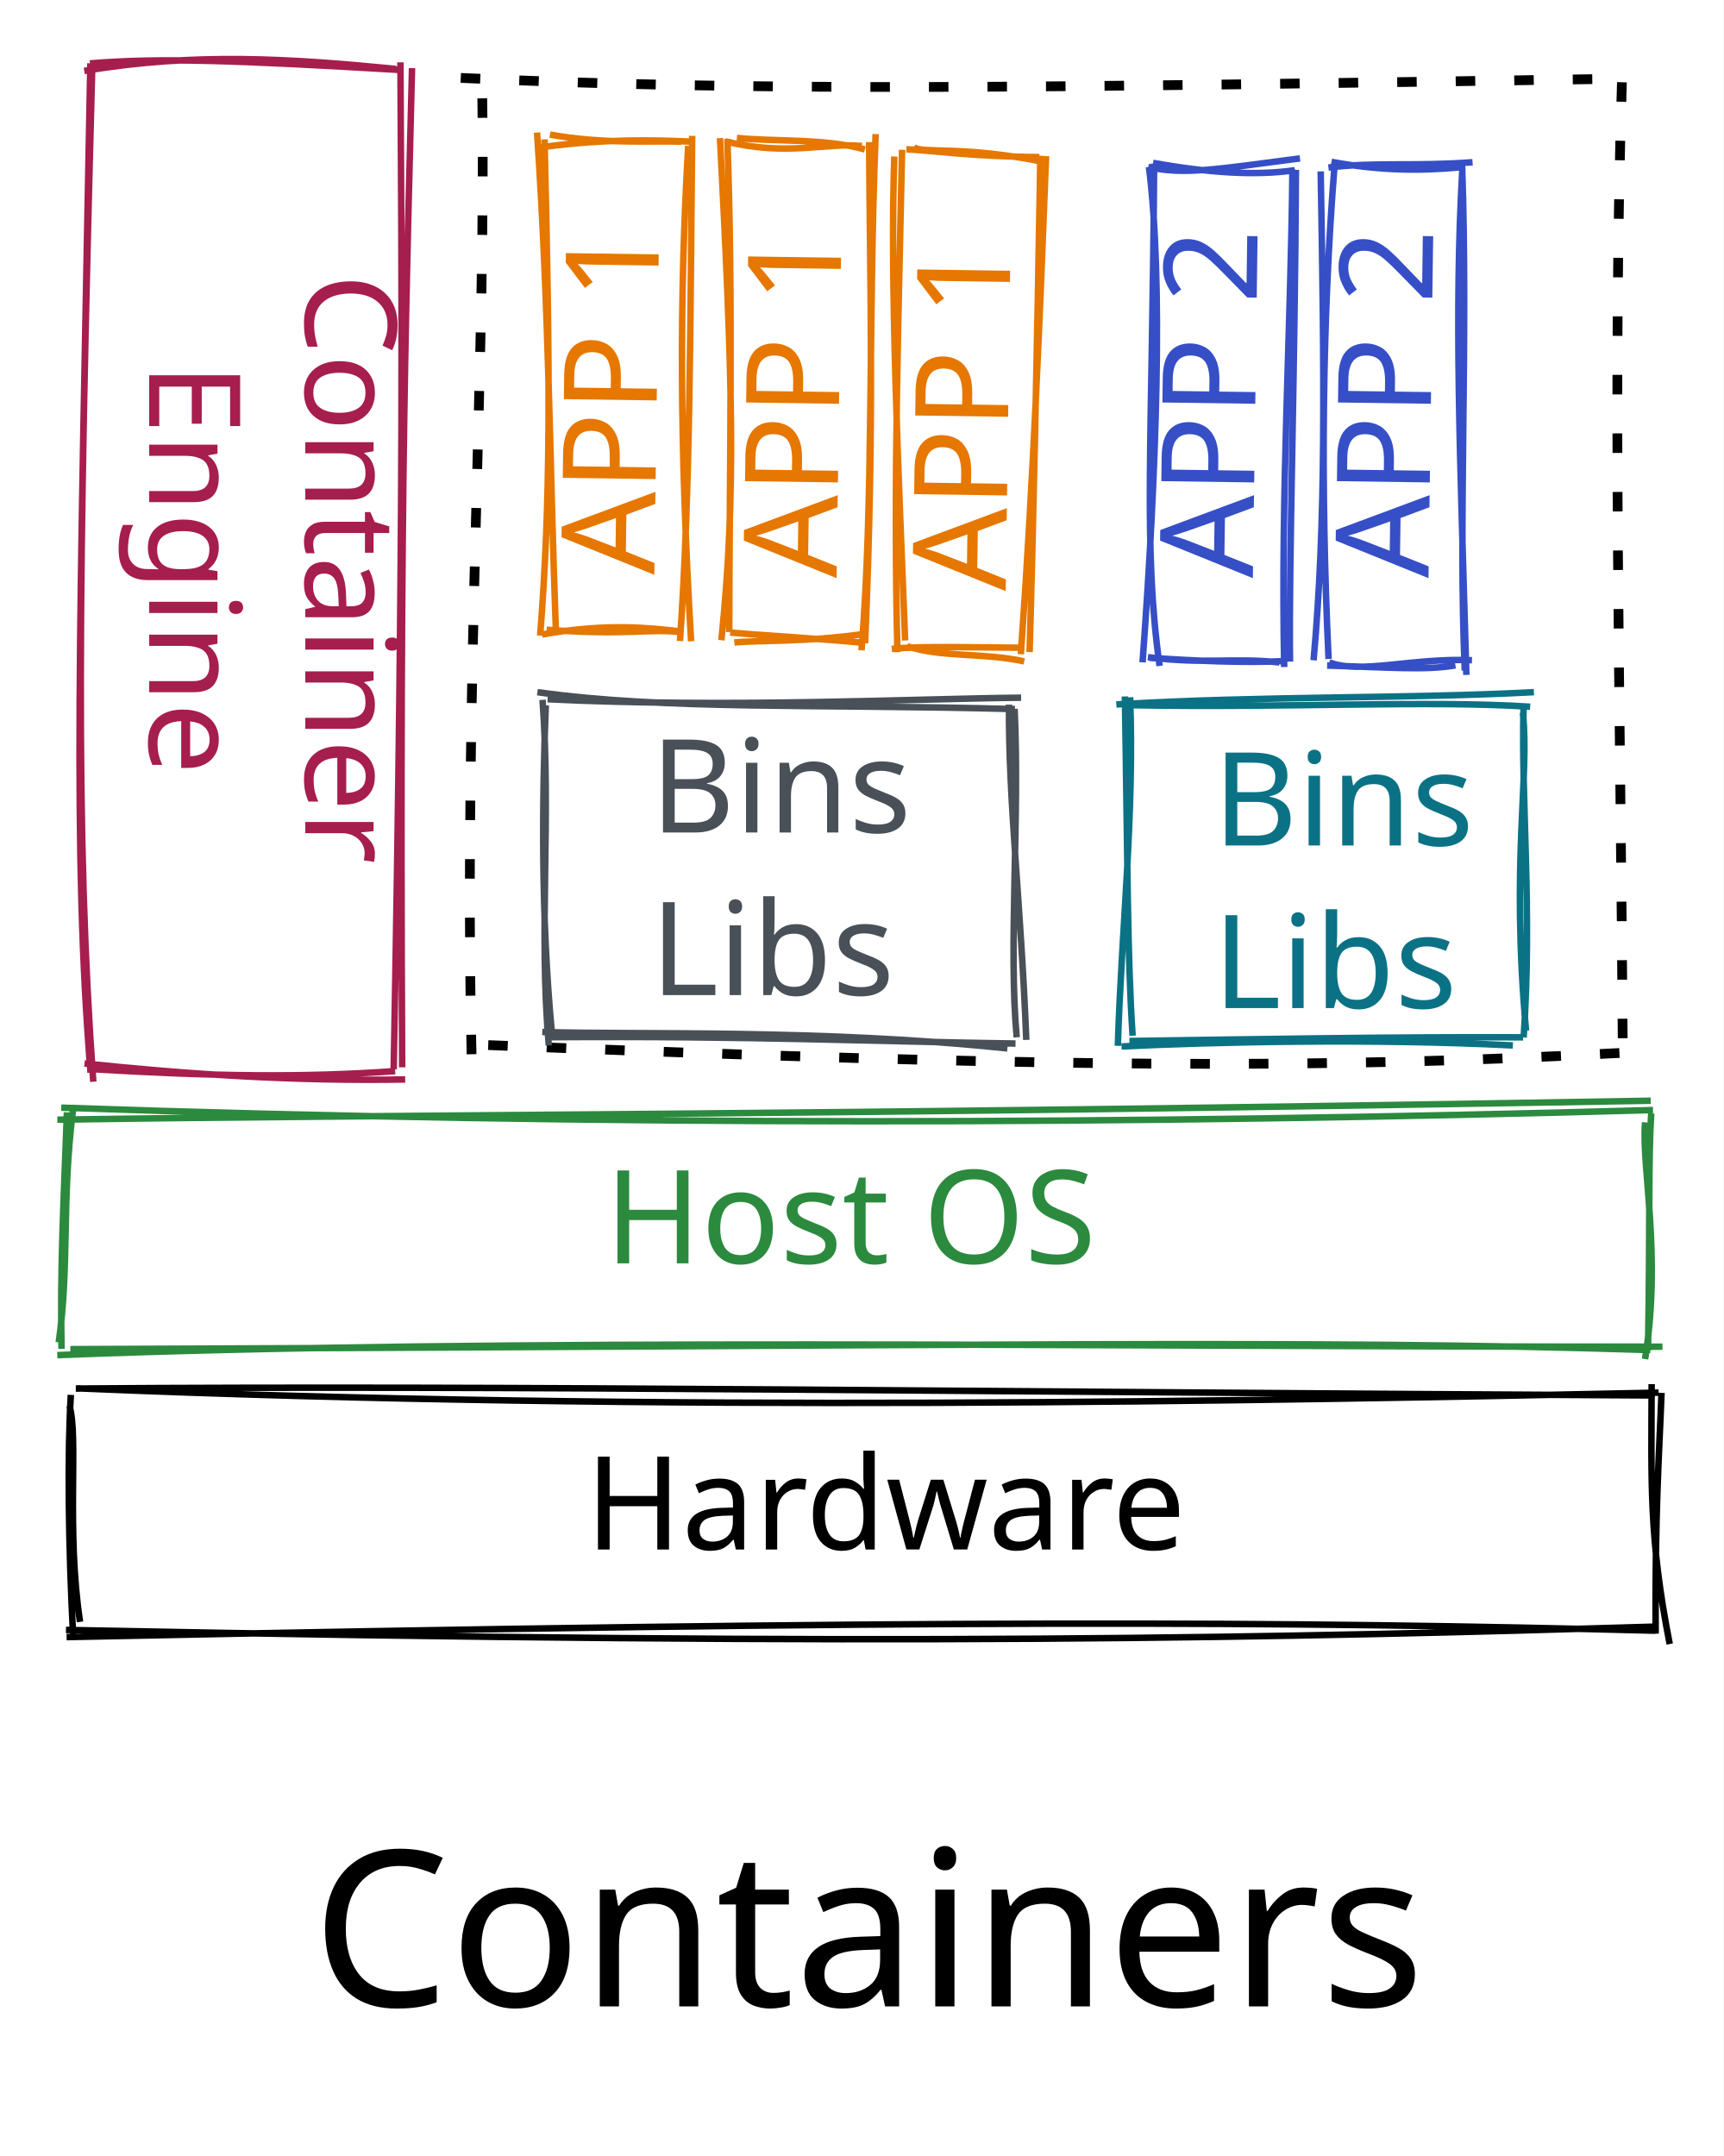
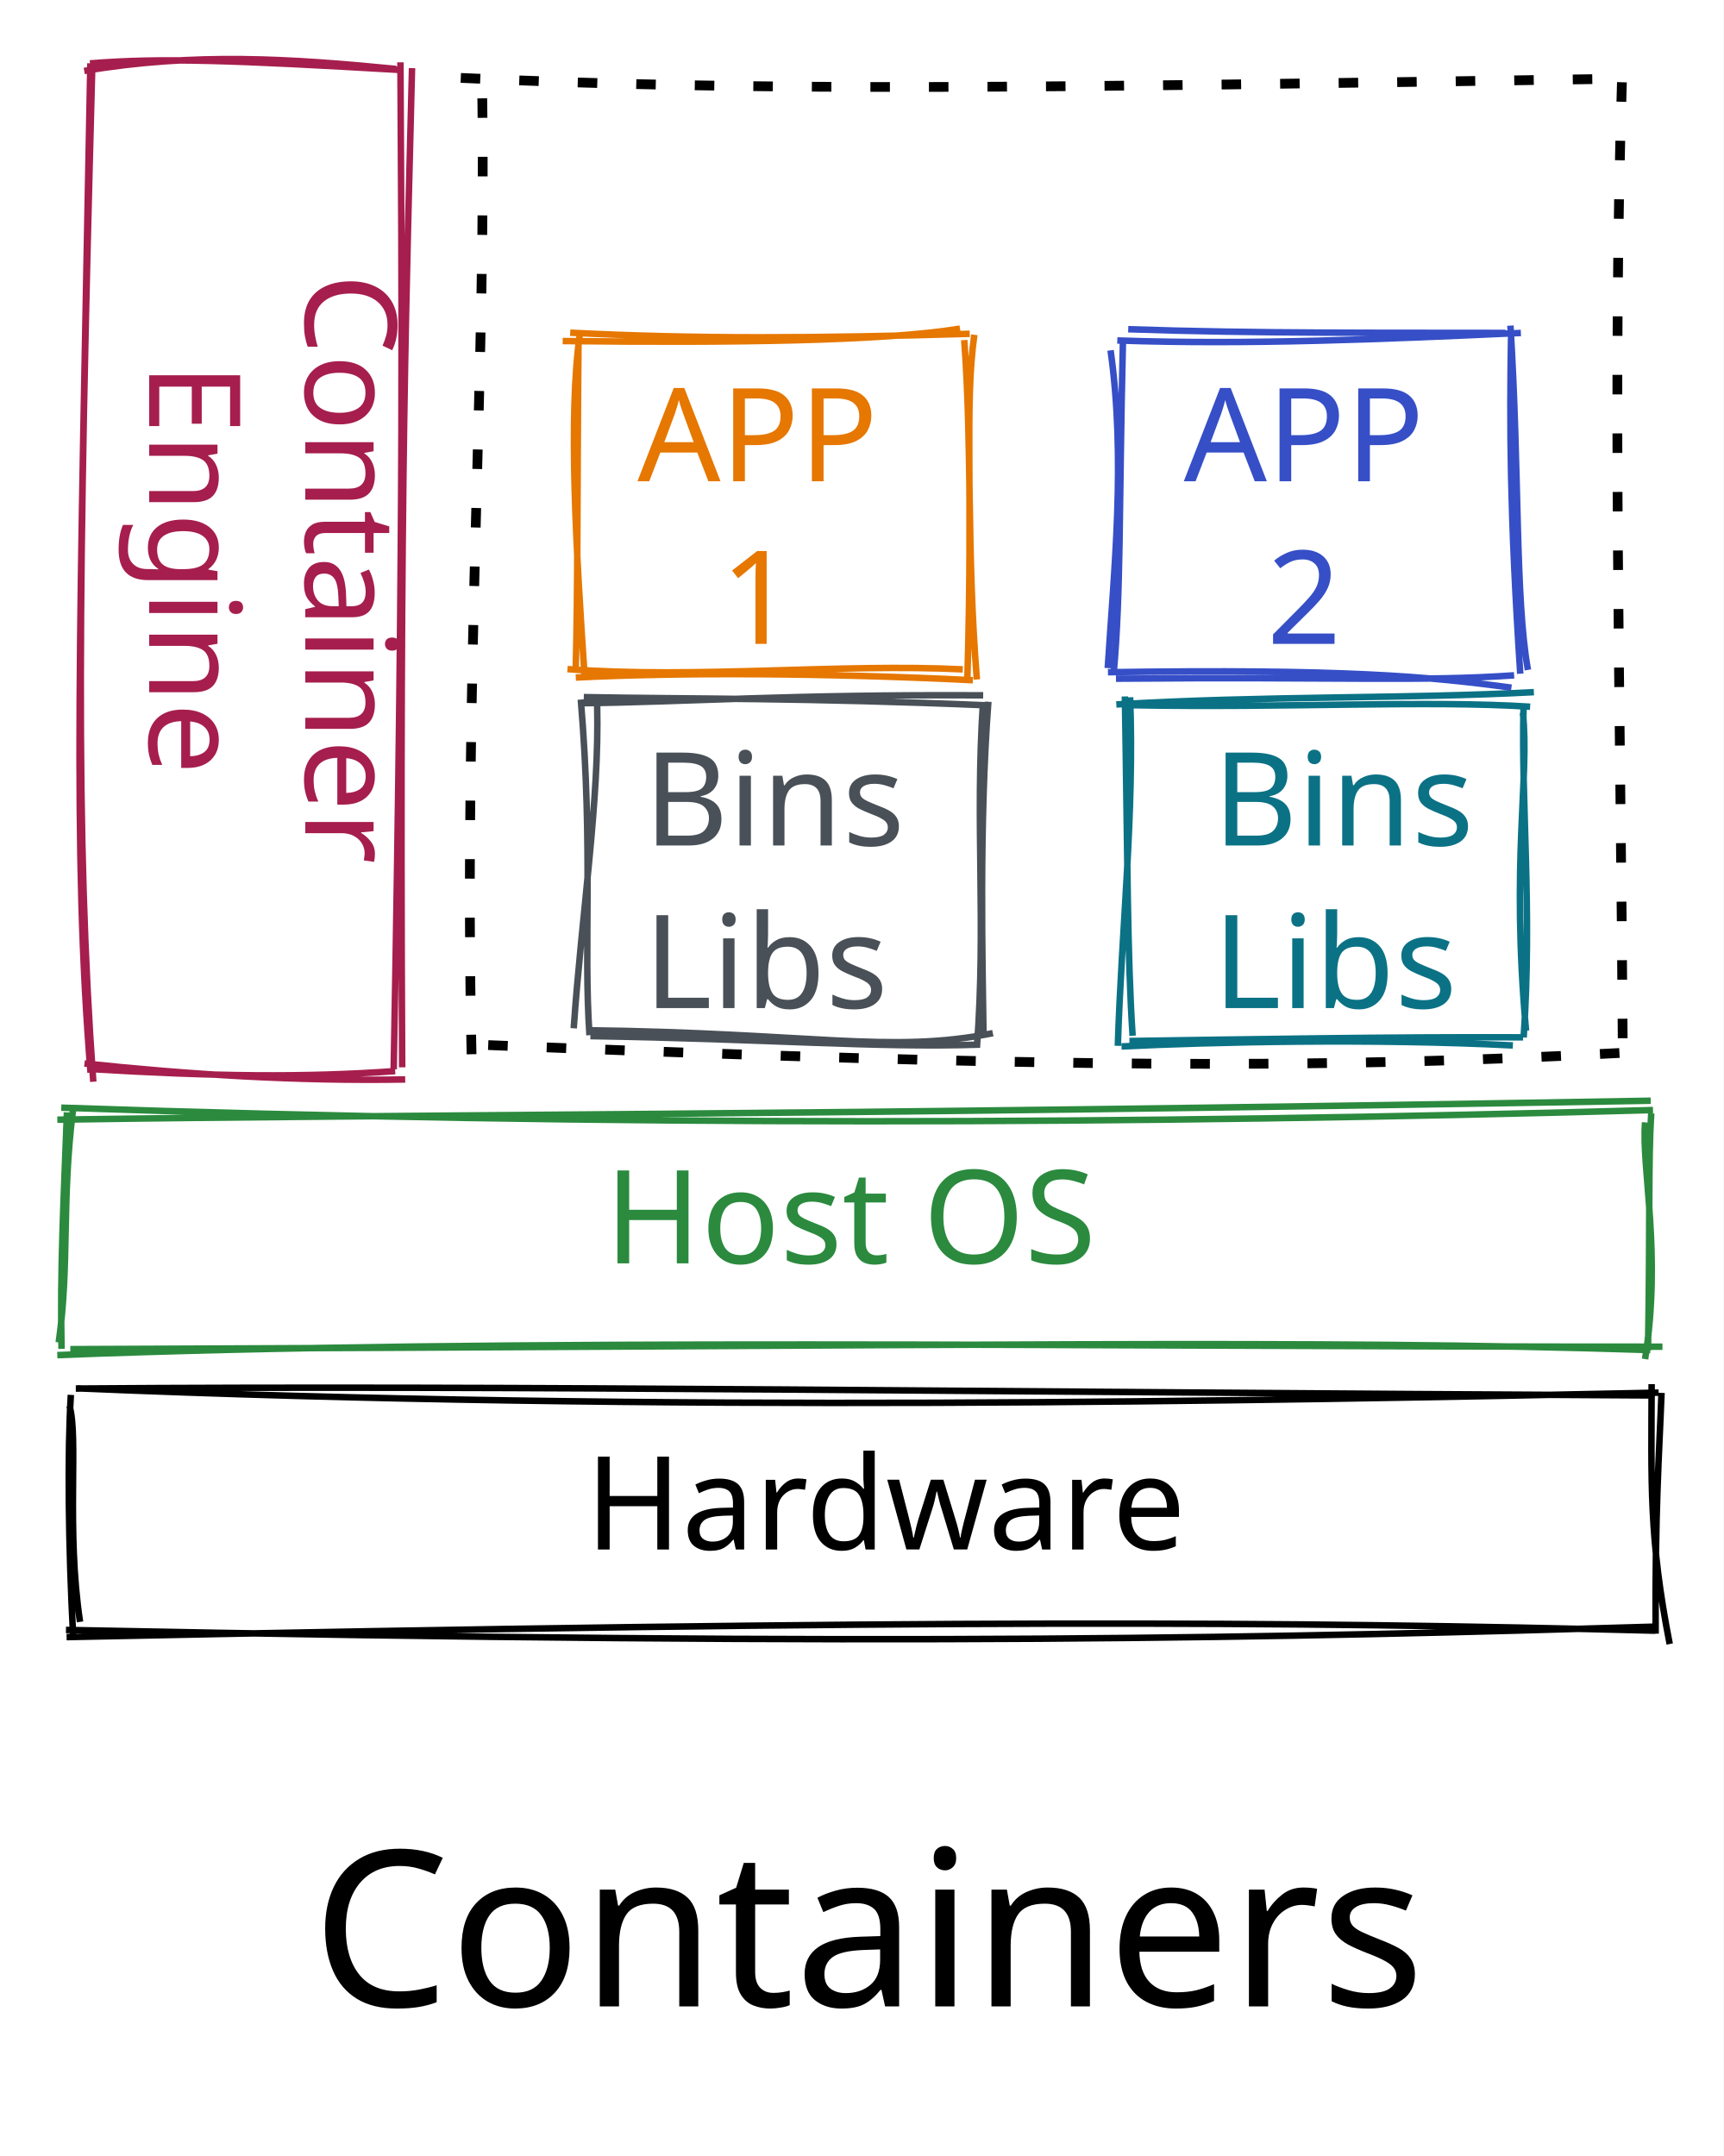
<svg xmlns="http://www.w3.org/2000/svg" version="1.1" viewBox="0 0 265 331.5" width="530" height="663">
  <defs>
    <style>
      @font-face {
        font-family: "Virgil";
        src: url("https://excalidraw.com/Virgil.woff2");
      }
      @font-face {
        font-family: "Cascadia";
        src: url("https://excalidraw.com/Cascadia.woff2");
      }
    </style>
  </defs>
  <rect x="0" y="0" width="265" height="331.5" fill="#ffffff" />
  <g transform="translate(11 214.25) rotate(0 122 18.5)">
    <path d="M0.908 -0.787 C89.654 2.976, 182.721 1.156, 244.013 -0.121 M0.656 -0.752 C69.679 -1.252, 140.009 -0.214, 243.347 0.31 M242.942 -1.429 C242.902 13.593, 242.512 22.24, 245.72 38.528 M244.461 -0.085 C244.103 9.564, 243.457 17.902, 243.554 36.938 M243.847 35.845 C187.451 37.534, 127.994 38.965, -0.857 36.363 M243.509 36.479 C188.134 35.073, 132.997 34.67, -0.761 37.465 M1.305 35.125 C-0.833 20.942, 1.091 6.583, -0.316 1.938 M0.27 37.816 C-0.507 23.277, -0.648 9.263, -0.107 0.224" stroke="#000000" stroke-width="1" fill="none" />
  </g>
  <g transform="translate(90 220.25) rotate(0 45.5 12.5)">
    <text x="0" y="18" font-family="Virgil, Segoe UI Emoji" font-size="20px" fill="#000000" text-anchor="start" style="white-space: pre;" direction="ltr">Hardware</text>
  </g>
  <g transform="translate(10 170.75) rotate(0 122 18.5)">
    <path d="M-1.186 1.409 C55.278 0.55, 108.489 0.84, 243.801 -1.507 M-0.583 -0.44 C82.509 2.433, 165.393 2.145, 244.15 -0.071 M242.934 1.821 C242.348 8.873, 245.524 21.88, 242.933 38.215 M243.879 0.438 C243.403 7.951, 243.725 16.537, 243.383 36.878 M245.607 36.312 C156.316 36.333, 67.165 34.954, -1.192 37.609 M243.735 36.834 C192.301 35.16, 139.445 36.194, 0.809 36.692 M-0.97 35.662 C0.712 23.645, -0.558 14.184, 1.228 -0.161 M-0.537 36.649 C-0.778 24.354, -0.206 13.92, 0.292 0.278" stroke="#2b8a3e" stroke-width="1" fill="none" />
  </g>
  <g transform="translate(93 176.25) rotate(0 40 12.5)">
    <text x="0" y="18" font-family="Virgil, Segoe UI Emoji" font-size="20px" fill="#2b8a3e" text-anchor="start" style="white-space: pre;" direction="ltr">Host OS</text>
  </g>
  <g transform="translate(13.5 10) rotate(0 24 77.5)">
    <path d="M-0.55 0.909 C16.419 -1.967, 31.399 -0.969, 47.39 0.602 M0.332 -0.251 C11.316 -1.133, 22.28 -0.746, 48.269 0.77 M49.85 0.473 C49.139 30.99, 47.856 63.363, 48.338 154.109 M48.067 -0.416 C48.243 32.738, 48.641 66.126, 47.031 154.409 M48.804 155.974 C31.998 156.265, 15.418 155.202, -0.512 153.515 M47.261 154.692 C33.231 155.689, 19.382 155.519, 0.417 154.372 M0.844 156.326 C-1.894 118.413, -1.487 80.343, 0.678 0.587 M0.421 154.927 C-2.331 120.791, -1.27 88.666, 0.392 -0.269" stroke="#a61e4d" stroke-width="1" fill="none" />
  </g>
  <g transform="translate(-6.06 63.44) rotate(90 46 24)">
    <text x="46" y="17" font-family="Virgil, Segoe UI Emoji" font-size="19.6px" fill="#a61e4d" text-anchor="middle" style="white-space: pre;" direction="ltr">Container</text>
    <text x="46" y="41" font-family="Virgil, Segoe UI Emoji" font-size="19.6px" fill="#a61e4d" text-anchor="middle" style="white-space: pre;" direction="ltr">Engine</text>
  </g>
  <g transform="translate(72.5 12) rotate(0 88 75)">
    <path d="M-1.655 -0.021 C44.264 2.105, 85.774 1.523, 176.292 0.108 M176.872 0.646 C175.399 47.309, 176.639 92.807, 177.015 150.576 M176.489 149.905 C130.461 152.397, 90.115 152.232, -0.226 148.58 M0.001 150.095 C-1.249 93.422, 2.439 40.655, 1.594 -0.062" stroke="#000000" stroke-width="1.5" fill="none" stroke-dasharray="3 6" />
  </g>
  <g transform="translate(173.5 108) rotate(0 30.5 26)">
    <path d="M-1.865 0.316 C20.323 -1.03, 43.473 -0.553, 62.338 -1.578 M0.582 0.433 C24.115 0.879, 45.981 -0.346, 61.764 0.662 M60.644 1.595 C61.704 11.633, 58.77 24.243, 61.132 50.476 M60.749 0.682 C60.356 15.327, 62.107 31.755, 60.762 51.516 M59.108 52.743 C37.473 51.656, 12.943 52.221, -1.07 52.899 M60.681 51.494 C39.691 51.409, 17.584 51.814, 0.147 52.062 M-1.632 52.806 C-1.079 34.985, 0.944 16.92, 0.255 -0.792 M0.641 51.252 C-0.176 38.938, -0.125 24.273, -0.551 -0.915" stroke="#0b7285" stroke-width="1" fill="none" />
  </g>
  <g transform="translate(186.5 112) rotate(0 19.5 25)">
    <text x="0" y="18" font-family="Virgil, Segoe UI Emoji" font-size="20px" fill="#0b7285" text-anchor="start" style="white-space: pre;" direction="ltr">Bins</text>
    <text x="0" y="43" font-family="Virgil, Segoe UI Emoji" font-size="20px" fill="#0b7285" text-anchor="start" style="white-space: pre;" direction="ltr">Libs</text>
  </g>
-   <g transform="translate(84 108) rotate(0 36 26)">
-     <path d="M-1.377 -1.574 C18.539 1.196, 41.227 0.205, 72.053 1.027 M0.193 -0.489 C28.112 0.872, 57.293 -0.595, 72.998 -0.724 M71.132 0.341 C71.026 15.212, 72.975 31.003, 73.794 51.89 M71.995 0.995 C72.802 17.932, 71.038 37.719, 72.322 51.497 M70.89 53.206 C42.53 50.212, 13.61 51.126, -0.627 50.675 M72.139 52.453 C51.395 52.168, 31.662 51.261, 0.524 51.479 M0.86 50.91 C-0.865 32.731, -0.629 14.509, -0.083 0.451 M0.378 52.75 C-1.192 34.835, 0.756 17.838, -0.585 -0.397" stroke="#495057" stroke-width="1" fill="none" />
+   <g transform="translate(44.5 278.5) rotate(0 89 21.5)">
+     <text x="89" y="30" font-family="Virgil, Segoe UI Emoji" font-size="33.49px" fill="#000000" text-anchor="middle" style="white-space: pre;" direction="ltr">Containers</text>
  </g>
-   <g transform="translate(100 110) rotate(0 19.5 25)">
+   <g transform="translate(90 108) rotate(0 30.5 26)">
+     <path d="M-1.071 0.136 C15.644 -0.053, 31.132 -1.255, 61.165 -1.09 M-0.243 -0.816 C16.562 -0.504, 33.697 -0.723, 61.927 0.455 M61.137 0 C59.897 18.686, 61.639 33.657, 60.202 53.043 M61.963 -0.103 C60.526 19.056, 61.074 39.801, 61.22 51.437 M62.654 50.856 C46.981 54.031, 34.756 50.824, 0.114 50.401 M60.692 52.617 C44.69 53.143, 28.051 51.748, 0.773 51.311 M-1.79 50.108 C-0.557 32.385, 2.188 15.097, 1.812 0.362 M0.634 51.17 C-0.316 37.36, 1.237 22.768, -0.703 -0.442" stroke="#495057" stroke-width="1" fill="none" />
+   </g>
+   <g transform="translate(99 112) rotate(0 19.5 25)">
    <text x="0" y="18" font-family="Virgil, Segoe UI Emoji" font-size="20px" fill="#495057" text-anchor="start" style="white-space: pre;" direction="ltr">Bins</text>
    <text x="0" y="43" font-family="Virgil, Segoe UI Emoji" font-size="20px" fill="#495057" text-anchor="start" style="white-space: pre;" direction="ltr">Libs</text>
  </g>
-   <g transform="translate(69.47248 48.99981) rotate(270.7884 26 12.5)">
-     <text x="26" y="18" font-family="Virgil, Segoe UI Emoji" font-size="20px" fill="#e67700" text-anchor="middle" style="white-space: pre;" direction="ltr">APP 1</text>
+   <g transform="translate(88 52) rotate(0 30.5 26)">
+     <path d="M-1.487 0.437 C24.385 0.728, 47.852 0.474, 59.606 -1.473 M-0.33 -0.849 C18.602 0.129, 37.59 0.009, 61.097 -0.676 M60.252 0.287 C61.505 17.349, 60.593 32.356, 62.196 52.472 M61.805 -0.527 C60.277 10.548, 61.634 22.071, 60.725 52.632 M60.028 50.92 C41.317 49.998, 18.977 52.356, -0.75 50.881 M61.587 52.59 C39.176 51.472, 16.241 51.381, 0.525 52.178 M1.902 52.221 C0.589 32.942, -0.651 12.034, 1.138 -0.511 M0.509 51.122 C0.856 38.046, 0.714 26.477, 0.947 0.296" stroke="#e67700" stroke-width="1" fill="none" />
  </g>
-   <g transform="translate(56.50009 48.98624) rotate(270.7884 38 10.5)">
-     <path d="M0.063 1.998 C26.203 0.671, 49.747 0.263, 76.942 -1.968 M-0.4 -0.424 C20.165 0.898, 38.39 0.628, 75.906 -0.8 M74.624 -1.712 C75.602 4.752, 76.211 11.46, 75.865 22.004 M76.654 0.021 C75.232 8.44, 75.973 16.402, 75.835 20.216 M75.204 21.303 C52.186 20.269, 29.492 20.589, -0.946 22.796 M76.76 21.89 C49.59 21.976, 22.296 22.39, -0.931 21.082 M0.596 20.631 C0.95 16.828, 1.737 9.99, -0.221 -0.135 M0.426 21.274 C0.946 16.303, -0.222 13.009, 0.519 0.566" stroke="#e67700" stroke-width="1" fill="none" />
+   <g transform="translate(97 56) rotate(0 19.5 25)">
+     <text x="19.5" y="18" font-family="Virgil, Segoe UI Emoji" font-size="20px" fill="#e67700" text-anchor="middle" style="white-space: pre;" direction="ltr">APP</text>
+     <text x="19.5" y="43" font-family="Virgil, Segoe UI Emoji" font-size="20px" fill="#e67700" text-anchor="middle" style="white-space: pre;" direction="ltr">1</text>
  </g>
-   <g transform="translate(97.5 49.51357) rotate(270.7884 26 12.5)">
-     <text x="26" y="18" font-family="Virgil, Segoe UI Emoji" font-size="20px" fill="#e67700" text-anchor="middle" style="white-space: pre;" direction="ltr">APP 1</text>
+   <g transform="translate(172 52) rotate(0 30.5 26)">
+     <path d="M1.464 -1.38 C21.043 -0.701, 42.051 -0.858, 59.472 -0.814 M-0.215 0.35 C20.008 1.046, 40.958 0.143, 61.836 -0.806 M60.232 -1.936 C61.638 20.582, 60.942 39.916, 62.923 51.005 M60.321 0.076 C60.108 13.126, 60.101 26.67, 61.741 51.589 M60.385 53.736 C47.725 52.001, 34.525 50.81, -1.654 51.358 M60.799 51.835 C46.674 52.821, 34.664 52.055, -0.42 52.352 M-1.685 50.723 C-0.728 35.685, 1.107 18.573, -1.249 1.868 M-0.783 51.724 C0.375 38.618, 0.014 27.627, 0.654 0.451" stroke="#364fc7" stroke-width="1" fill="none" />
  </g>
-   <g transform="translate(84.52762 49.5) rotate(270.7884 38 10.5)">
-     <path d="M-0.598 -0.585 C22.009 1.416, 39.667 0.56, 76.595 -1.861 M0.683 0.608 C25.778 0.292, 51.5 0.525, 76.501 -0.728 M76.124 -1.051 C73.896 8.389, 76.156 14.394, 75.691 19.978 M76.666 0.736 C76.14 6.321, 76.813 14.349, 75.159 20.439 M77.546 22.06 C46.942 21.307, 21.828 22.549, -1.849 20.978 M76.295 21.076 C55.37 21.446, 33.499 22.536, -0.757 21.516 M0.737 21.715 C-0.763 12.482, -0.506 4.703, -0.92 1.413 M-0.7 21.42 C-0.03 12.795, 0.263 5.194, 0.603 0.749" stroke="#e67700" stroke-width="1" fill="none" />
-   </g>
-   <g transform="translate(123.5 51.51357) rotate(270.7884 26 12.5)">
-     <text x="26" y="18" font-family="Virgil, Segoe UI Emoji" font-size="20px" fill="#e67700" text-anchor="middle" style="white-space: pre;" direction="ltr">APP 1</text>
-   </g>
-   <g transform="translate(110.5276 51.5) rotate(270.7884 38 10.5)">
-     <path d="M1.397 1.644 C27.29 0.249, 56.568 -1.472, 75.781 -1.044 M-0.418 0.478 C25.761 -0.544, 51.785 -0.036, 76.828 0.131 M77.299 1.895 C76.186 3.151, 77.723 9.283, 75.156 22.504 M76.917 0.792 C76.797 4.652, 75.937 10.857, 75.998 21.254 M76.162 22.284 C52.055 21.691, 25.946 20.994, -0.473 19.454 M76.207 21.406 C47.688 21.326, 17.578 21.096, -0.124 20.797 M-1.565 19.994 C-0.268 13.525, -1.163 7.146, 0.523 1.965 M0.532 20.008 C0.462 13.008, 0.621 3.954, 0.063 -0.397" stroke="#e67700" stroke-width="1" fill="none" />
-   </g>
-   <g transform="translate(155.5 49.51357) rotate(270.7884 32 12.5)">
-     <text x="32" y="18" font-family="Virgil, Segoe UI Emoji" font-size="20px" fill="#364fc7" text-anchor="middle" style="white-space: pre;" direction="ltr">APP 2</text>
-   </g>
-   <g transform="translate(149.5276 53.5) rotate(270.7884 38 10.5)">
-     <path d="M-0.515 1.795 C17.836 -1.031, 33.41 0.211, 76.703 -0.11 M-0.004 -0.838 C29.654 0.932, 58.805 1.543, 76.179 -0.906 M76.172 -1.018 C75.002 4.426, 75.929 9.332, 77.815 22.299 M76.814 -0.28 C75.443 7.913, 74.996 15.44, 75.987 21.539 M76.033 21.701 C44.795 22.008, 15.706 21.419, 0.417 21.831 M76.104 21.16 C51.31 21.263, 26.409 20.031, -0.419 20.951 M0.274 20.192 C0.957 13.366, -0.205 8.591, 0.813 -0.032 M0.513 21.402 C0.07 14.184, 0.373 7.312, 0.698 0.239" stroke="#364fc7" stroke-width="1" fill="none" />
-   </g>
-   <g transform="translate(182.5 49.51357) rotate(270.7884 32 12.5)">
-     <text x="32" y="18" font-family="Virgil, Segoe UI Emoji" font-size="20px" fill="#364fc7" text-anchor="middle" style="white-space: pre;" direction="ltr">APP 2</text>
-   </g>
-   <g transform="translate(176.5276 53.5) rotate(270.7884 38 10.5)">
-     <path d="M0.307 -1.547 C21.763 0.086, 43.836 -0.505, 75.488 -1.486 M0.542 0.758 C27.156 -0.86, 52.882 -0.913, 76.218 0.618 M76.096 -0.306 C77.075 7.112, 76.419 12.645, 77.212 21.842 M76.974 0.147 C75.687 7.728, 75.755 13.92, 76.422 20.13 M76.191 20.288 C53.966 19.324, 32.56 20.516, -1.619 21.976 M76.654 20.245 C49.571 21.569, 21.926 20.382, -0.943 21.723 M0.652 22.805 C0.927 13.699, -1.779 5.648, 0.028 0.856 M-0.169 20.276 C-1.047 15.716, -0.611 10.042, -0.475 0.545" stroke="#364fc7" stroke-width="1" fill="none" />
-   </g>
-   <g transform="translate(44.5 278.5) rotate(0 89 21.5)">
-     <text x="89" y="30" font-family="Virgil, Segoe UI Emoji" font-size="33.49px" fill="#000000" text-anchor="middle" style="white-space: pre;" direction="ltr">Containers</text>
+   <g transform="translate(181 56) rotate(0 19.5 25)">
+     <text x="19.5" y="18" font-family="Virgil, Segoe UI Emoji" font-size="20px" fill="#364fc7" text-anchor="middle" style="white-space: pre;" direction="ltr">APP</text>
+     <text x="19.5" y="43" font-family="Virgil, Segoe UI Emoji" font-size="20px" fill="#364fc7" text-anchor="middle" style="white-space: pre;" direction="ltr">2</text>
  </g>
</svg>
